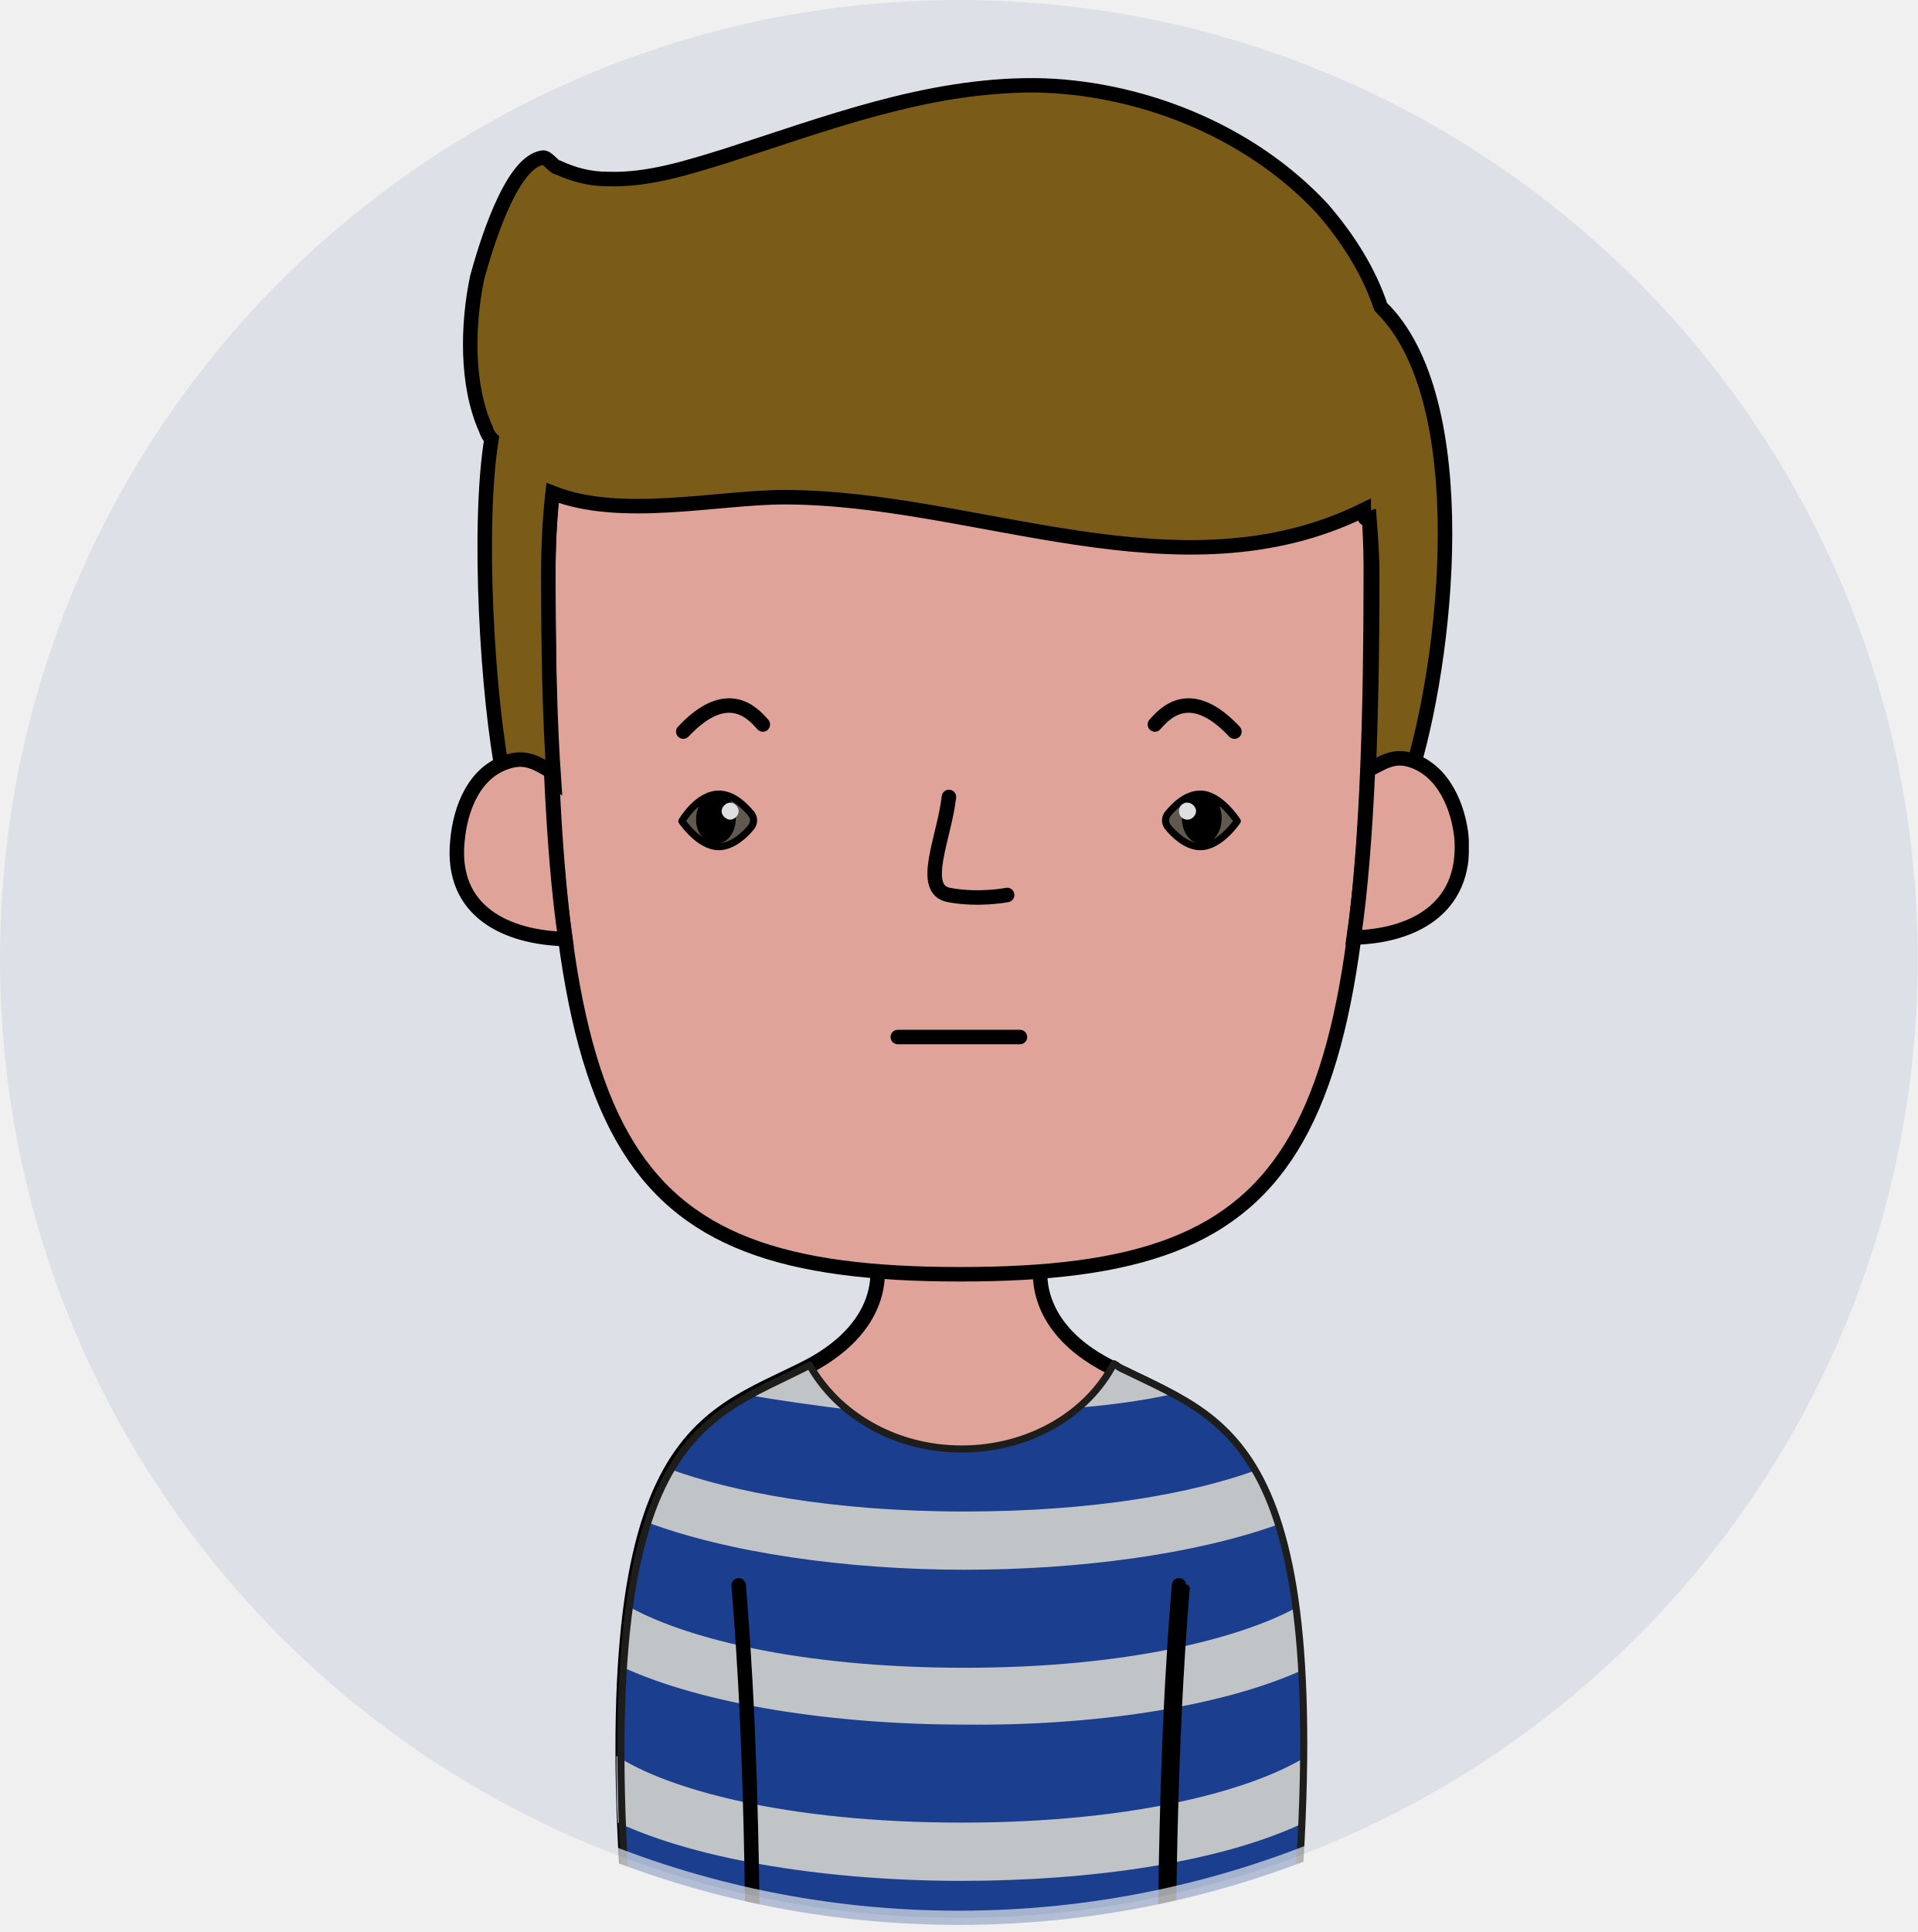
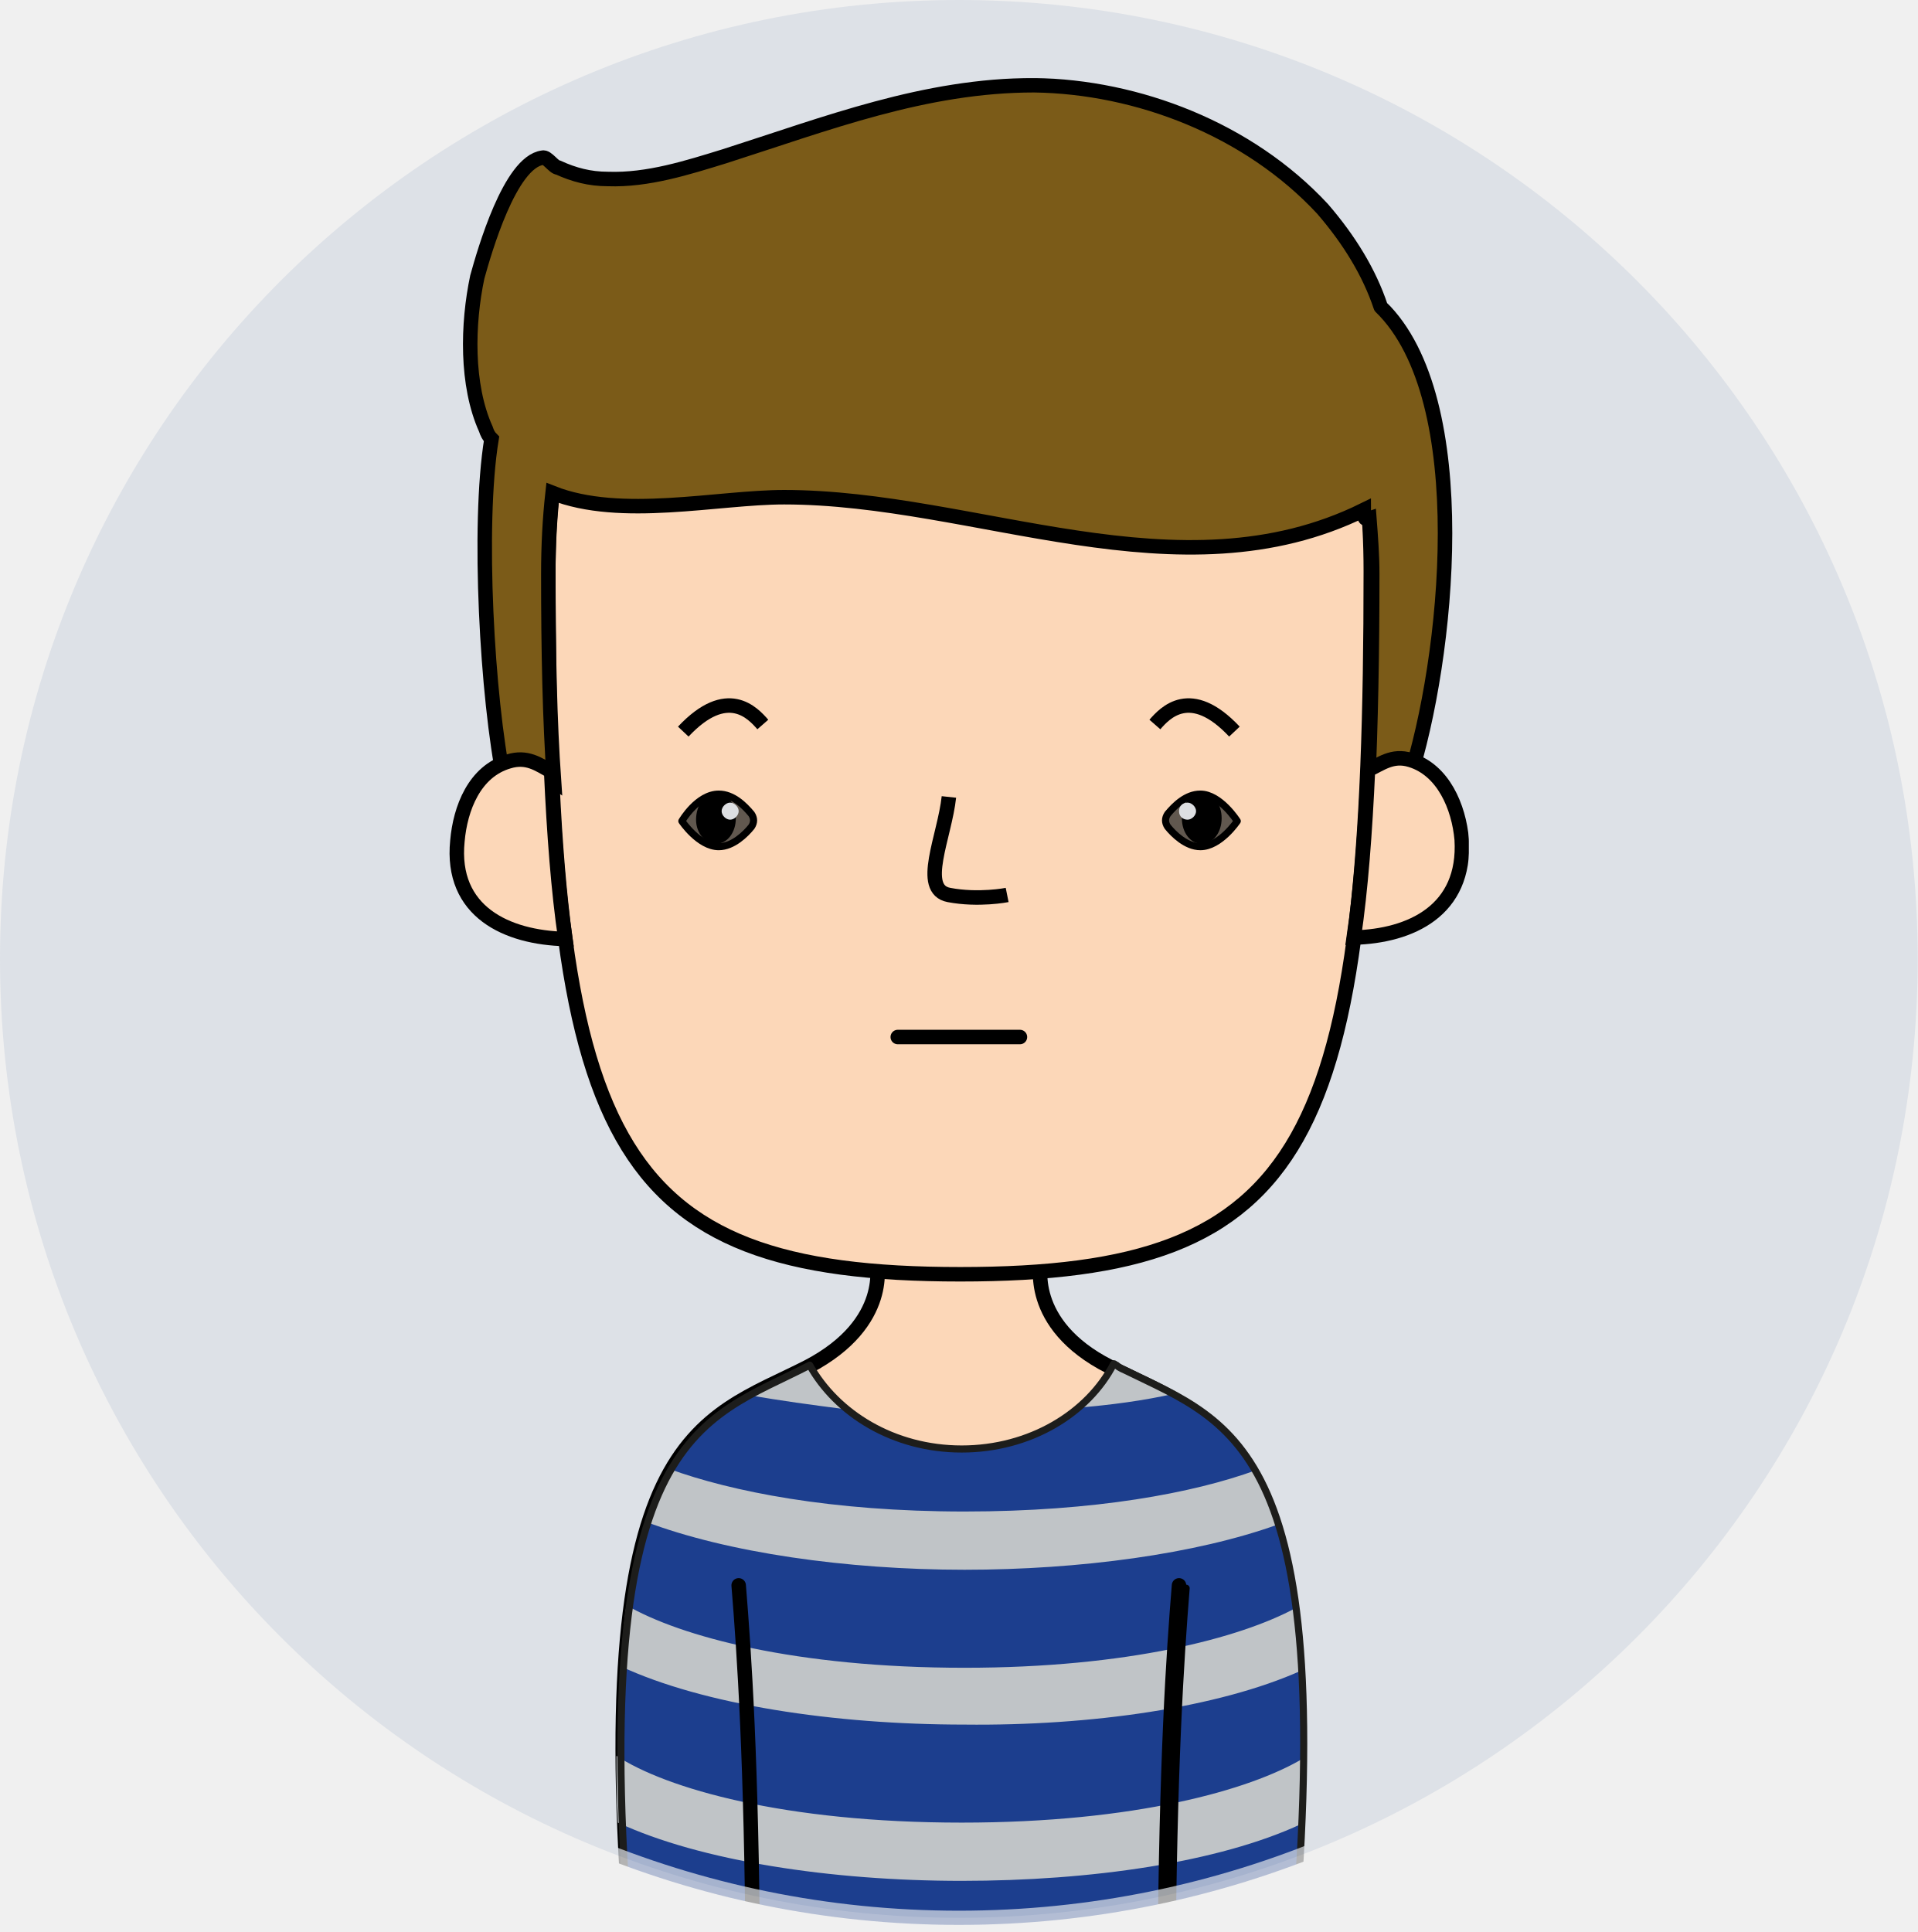
<svg xmlns="http://www.w3.org/2000/svg" version="1.1" id="Calque_1" x="0px" y="0px" viewBox="0 0 135 136" style="enable-background:new 0 0 135 136;" xml:space="preserve">
  <style type="text/css">
+ 	.skin {
+     fill:#FCD7B8;
+     stroke:#000000;
+     stroke-width:1.02;
+     stroke-miterlimit:10;
+   }
+   .hair {
+     fill:#7B5B18;
+     stroke:#000000;
+     stroke-width:1.02;
+     stroke-miterlimit:10;
+   }
+ 
	.st0{fill-rule:evenodd;clip-rule:evenodd;fill:#DDE1E7;}
	.st1{fill-rule:evenodd;clip-rule:evenodd;fill:#FFFFFF;filter:url(#Adobe_OpacityMaskFilter);stroke:#4A4A4A;}
	.st2{mask:url(#mask0_1_);}
- 	.st3{fill:#E0A39A;stroke:#000000;stroke-width:1.02;stroke-miterlimit:10;}
	.st4{fill:none;stroke:#000000;stroke-width:1.02;stroke-linecap:round;stroke-linejoin:round;stroke-miterlimit:10;}
- 	.st5{fill:#7B5B18;stroke:#000000;stroke-width:1.02;stroke-miterlimit:10;}
	.st6{fill:#1C3E8E;}
	.st7{fill:#C0C4C7;}
	.st8{fill:none;stroke:#000000;stroke-width:0.5;stroke-linecap:round;stroke-linejoin:round;stroke-miterlimit:10;}
	.st9{fill:none;stroke:#1D1D1B;stroke-width:0.5;stroke-linecap:round;stroke-linejoin:round;stroke-miterlimit:10;}
	.st10{fill:#61584F;stroke:#000000;stroke-width:0.5;stroke-linecap:round;stroke-linejoin:round;stroke-miterlimit:10;}
	.st11{fill:#DDDFE2;}
</style>
  <g>
    <path class="st0" d="M67.5,135c37.3,0,67.5-30.2,67.5-67.5C135,30.2,104.8,0,67.5,0C30.2,0,0,30.2,0,67.5   C0,104.8,30.2,135,67.5,135z" />
  </g>
  <defs>
    <filter id="Adobe_OpacityMaskFilter" filterUnits="userSpaceOnUse" x="31.6" y="5.5" width="71.8" height="133.7">
      <feColorMatrix type="matrix" values="1 0 0 0 0  0 1 0 0 0  0 0 1 0 0  0 0 0 1 0" />
    </filter>
  </defs>
  <mask maskUnits="userSpaceOnUse" x="31.6" y="5.5" width="71.8" height="133.7" id="mask0_1_">
    <path class="st1" d="M67.5,135c37.3,0,67.5-30.2,67.5-67.5C135,30.2,104.8,0,67.5,0C30.2,0,0,30.2,0,67.5   C0,104.8,30.2,135,67.5,135z" />
  </mask>
  <g class="st2">
-     <path class="st3" d="M78.1,96.2c-5.9-3-4.8-7.4-4.8-7.4H61.7c0,0,1.1,4.3-4.8,7.4c-7.6,3.9-15.6,4.5-12.3,42.1c21,0,24.7,0,45.8,0   C93.7,100.7,85.7,100.1,78.1,96.2z" />
-     <path class="st3" d="M67.6,7.7c-2.1-0.1-29-0.6-29,32.5c0,40.2,4.2,49.5,29,49.5c24.7,0,28.9-9.2,28.9-49.5   C96.5,7.2,69.6,7.6,67.6,7.7z" />
-     <path class="st4" d="M81.3,51c0.7-0.8,2.5-2.8,5.6,0.5" />
-     <path class="st4" d="M53.7,51c-0.7-0.8-2.5-2.8-5.6,0.5" />
+     <path class="skin" d="M78.1,96.2c-5.9-3-4.8-7.4-4.8-7.4H61.7c0,0,1.1,4.3-4.8,7.4c-7.6,3.9-15.6,4.5-12.3,42.1c21,0,24.7,0,45.8,0   C93.7,100.7,85.7,100.1,78.1,96.2z" />
+     <path class="skin" d="M67.6,7.7c-2.1-0.1-29-0.6-29,32.5c0,40.2,4.2,49.5,29,49.5c24.7,0,28.9-9.2,28.9-49.5   C96.5,7.2,69.6,7.6,67.6,7.7z" />
+     <path class="skin" d="M81.3,51c0.7-0.8,2.5-2.8,5.6,0.5" />
+     <path class="skin" d="M53.7,51c-0.7-0.8-2.5-2.8-5.6,0.5" />
    <path class="st4" d="M63.2,73h8.6" />
-     <path class="st5" d="M97.2,21.6C97.2,21.7,97.2,21.7,97.2,21.6c-0.8-2.4-2.2-4.7-4.1-6.9c-5.2-5.6-13-8.6-20.3-8.7   C65.1,6,58.2,8.7,51,11c-2.6,0.8-5.4,1.7-8.2,1.6c-1.3,0-2.4-0.3-3.5-0.8c-0.3,0-0.8-0.8-1.1-0.7c-2.3,0.3-4.1,6.6-4.6,8.4   c-0.7,3.3-0.8,7.6,0.6,10.7c0.1,0.3,0.2,0.5,0.4,0.7c-1,6.1-0.3,18.3,0.9,24.1c0.8-0.4,1.7-0.5,2.6-0.4c0.3,0.1,0.6,0.2,0.9,0.4   c-0.3-4.3-0.4-9.1-0.4-14.6c0-2,0.1-3.9,0.3-5.7c4.8,1.9,11.6,0.3,16.3,0.3c13.5,0,27.8,7.3,40.8,0.9c0,0.6,0.1,0.7,0.4,0.6   c0.1,1.3,0.2,2.6,0.2,3.9c0,5.6-0.1,10.6-0.3,15c0.2-0.2,0.4-0.3,0.6-0.4c0.4-0.2,0.9-0.2,1.3-0.2c0.3,0,0.7,0.1,1,0.1   C101.9,46.5,103.9,28.1,97.2,21.6z" />
-     <path class="st3" d="M102.9,59.1c-0.2-2.3-1.3-4.9-3.6-5.6c-1.3-0.4-2.1,0.3-3,0.7c-0.2,4.4-0.5,8.4-1,11.8   C99.3,65.9,103.2,64.1,102.9,59.1z" />
-     <path class="st3" d="M38.8,54.3c-0.9-0.5-1.7-1.1-3-0.7c-2.4,0.7-3.4,3.3-3.6,5.6c-0.5,5,3.5,6.8,7.6,6.9   C39.3,62.7,39,58.7,38.8,54.3z" />
+     <path class="hair" d="M97.2,21.6C97.2,21.7,97.2,21.7,97.2,21.6c-0.8-2.4-2.2-4.7-4.1-6.9c-5.2-5.6-13-8.6-20.3-8.7   C65.1,6,58.2,8.7,51,11c-2.6,0.8-5.4,1.7-8.2,1.6c-1.3,0-2.4-0.3-3.5-0.8c-0.3,0-0.8-0.8-1.1-0.7c-2.3,0.3-4.1,6.6-4.6,8.4   c-0.7,3.3-0.8,7.6,0.6,10.7c0.1,0.3,0.2,0.5,0.4,0.7c-1,6.1-0.3,18.3,0.9,24.1c0.8-0.4,1.7-0.5,2.6-0.4c0.3,0.1,0.6,0.2,0.9,0.4   c-0.3-4.3-0.4-9.1-0.4-14.6c0-2,0.1-3.9,0.3-5.7c4.8,1.9,11.6,0.3,16.3,0.3c13.5,0,27.8,7.3,40.8,0.9c0,0.6,0.1,0.7,0.4,0.6   c0.1,1.3,0.2,2.6,0.2,3.9c0,5.6-0.1,10.6-0.3,15c0.2-0.2,0.4-0.3,0.6-0.4c0.4-0.2,0.9-0.2,1.3-0.2c0.3,0,0.7,0.1,1,0.1   C101.9,46.5,103.9,28.1,97.2,21.6z" />
+     <path class="skin" d="M102.9,59.1c-0.2-2.3-1.3-4.9-3.6-5.6c-1.3-0.4-2.1,0.3-3,0.7c-0.2,4.4-0.5,8.4-1,11.8   C99.3,65.9,103.2,64.1,102.9,59.1z" />
+     <path class="skin" d="M38.8,54.3c-0.9-0.5-1.7-1.1-3-0.7c-2.4,0.7-3.4,3.3-3.6,5.6c-0.5,5,3.5,6.8,7.6,6.9   C39.3,62.7,39,58.7,38.8,54.3z" />
    <path class="st6" d="M78.6,96.1c-0.1,0-0.1-0.1-0.2-0.1c-1.8,3.5-5.9,6-10.7,6c-4.8,0-8.9-2.5-10.7-6c-0.1,0-0.1,0.1-0.2,0.1   c-7.7,4-15.9,4.6-12.5,42.8c21.4,0,25.2,0,46.6,0C94.5,100.7,86.3,100.1,78.6,96.1z" />
    <path class="st7" d="M78.6,96.1c-0.1,0-0.1-0.1-0.2-0.1c-0.6,1.2-1.5,2.2-2.6,3.1c2.4-0.2,4.7-0.5,6.9-1   C81.4,97.4,80,96.8,78.6,96.1z" />
    <path class="st7" d="M57,96c-0.1,0-0.1,0.1-0.2,0.1c-1.4,0.7-2.8,1.3-4.1,2.1c2.2,0.4,4.5,0.7,6.8,1C58.5,98.2,57.6,97.2,57,96z" />
    <path class="st7" d="M90,107.3c-0.5-1.5-1-2.7-1.6-3.8c-4.4,1.6-11.3,2.9-20.5,2.9c-9.4,0-16.4-1.4-20.8-3c-0.6,1-1.2,2.3-1.7,3.7   c5.8,2.2,14.2,3.4,22.5,3.4C76,110.5,84.2,109.4,90,107.3z" />
    <path class="st7" d="M91.6,117.6c-0.1-1.6-0.2-3-0.4-4.4c-3.9,2.1-11.8,4.2-23.3,4.2c-11.9,0-20-2.2-23.8-4.4   c-0.2,1.3-0.3,2.8-0.4,4.3c5.8,2.7,15,4.1,24.2,4.1C76.8,121.5,85.8,120.2,91.6,117.6z" />
    <path class="st7" d="M91.6,128.4c0.1-1.6,0.1-3.2,0.1-4.6c-3.7,2.2-11.8,4.5-24,4.5c-12.5,0-20.8-2.4-24.3-4.7c0,1.5,0,3,0.1,4.7   c5.8,2.7,15,4.1,24.2,4.1C76.8,132.4,85.8,131.1,91.6,128.4z" />
    <path class="st7" d="M44,134.9c0.1,1.3,0.2,2.6,0.3,4c6.3,0,11,0,15.1,0C52,138.2,46.8,136.5,44,134.9z" />
    <path class="st7" d="M90.9,138.9c0.1-1.3,0.2-2.6,0.3-3.8c-2.9,1.5-8,3.1-15.2,3.8C80.1,138.9,84.8,138.9,90.9,138.9z" />
    <path class="st8" d="M83.5,111.8c-0.4,5-0.9,12.5-1,27.1" />
    <path class="st8" d="M51.9,111.8c0.4,5,0.9,12.5,1,27.1" />
    <path class="st9" d="M79.3,96.5c-0.2-0.1-0.5-0.2-0.7-0.4c-0.1,0-0.1-0.1-0.2-0.1c-1.8,3.5-5.9,6-10.7,6c-4.8,0-8.8-2.5-10.7-5.9   c-7.7,4-15.9,4.6-12.5,42.8h46.4C94.4,101.9,86.8,100.2,79.3,96.5z" />
    <path class="st4" d="M83,111.6c-0.4,4.9-0.9,12.3-1,26.6" />
    <path class="st4" d="M52,111.6c0.4,4.9,0.9,12.3,1,26.6" />
    <path class="st10" d="M84.5,55.9c-1,0-1.8,0.8-2.3,1.4c-0.2,0.3-0.2,0.6,0,0.9c0.4,0.5,1.3,1.4,2.3,1.4c1.4,0,2.6-1.8,2.6-1.8   S85.9,55.9,84.5,55.9z" />
    <path d="M84.6,59.4c0.8,0,1.4-0.8,1.4-1.8s-0.6-1.8-1.4-1.8s-1.4,0.8-1.4,1.8S83.8,59.4,84.6,59.4z" />
    <path class="st11" d="M83.6,57.7c0.3,0,0.6-0.3,0.6-0.6s-0.3-0.6-0.6-0.6S83,56.7,83,57.1S83.3,57.7,83.6,57.7z" />
    <path class="st10" d="M50.6,55.9c1,0,1.8,0.8,2.3,1.4c0.2,0.3,0.2,0.6,0,0.9c-0.4,0.5-1.3,1.4-2.3,1.4c-1.4,0-2.6-1.8-2.6-1.8   S49.1,55.9,50.6,55.9z" />
    <path d="M50.4,59.4c0.8,0,1.4-0.8,1.4-1.8s-0.6-1.8-1.4-1.8S49,56.7,49,57.7S49.7,59.4,50.4,59.4z" />
    <path class="st11" d="M51.4,57.7c0.3,0,0.6-0.3,0.6-0.6s-0.3-0.6-0.6-0.6c-0.3,0-0.6,0.3-0.6,0.6S51.1,57.7,51.4,57.7z" />
-     <path class="st4" d="M66.8,56.1c-0.3,2.8-2.1,6.5,0,6.9c2.1,0.4,4.1,0,4.1,0" />
+     <path class="skin" d="M66.8,56.1c-0.3,2.8-2.1,6.5,0,6.9c2.1,0.4,4.1,0,4.1,0" />
  </g>
</svg>
